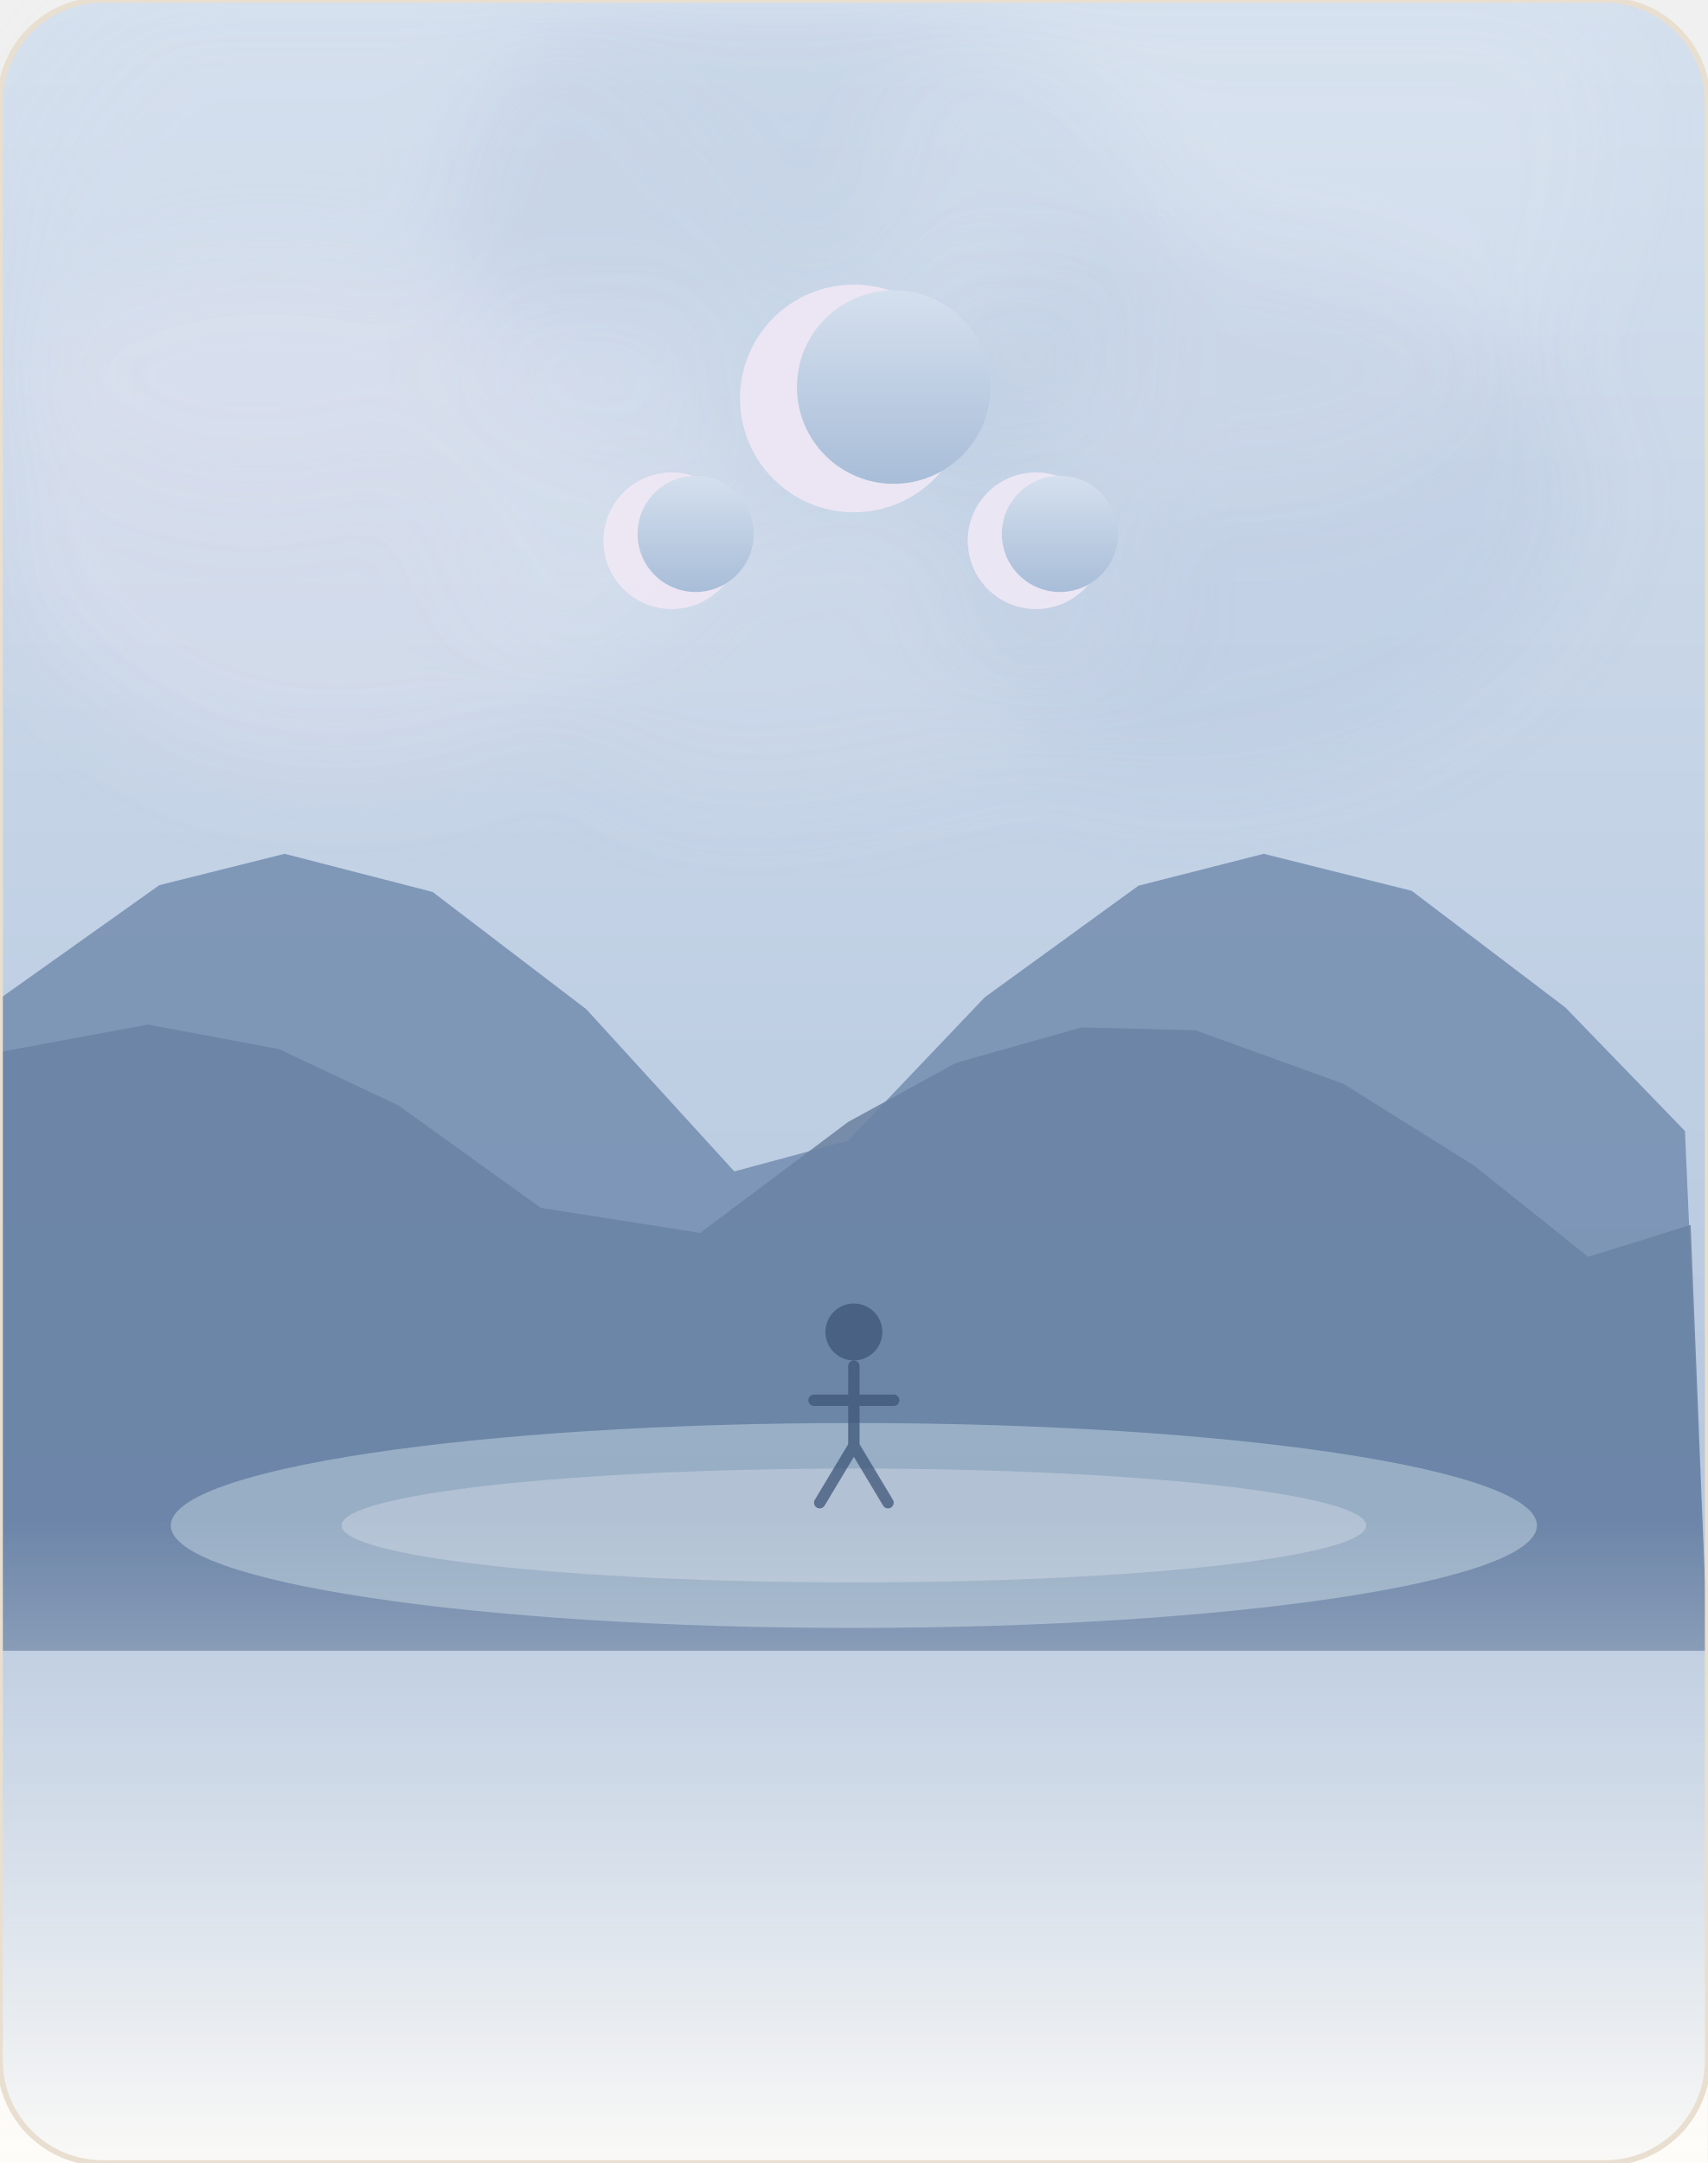
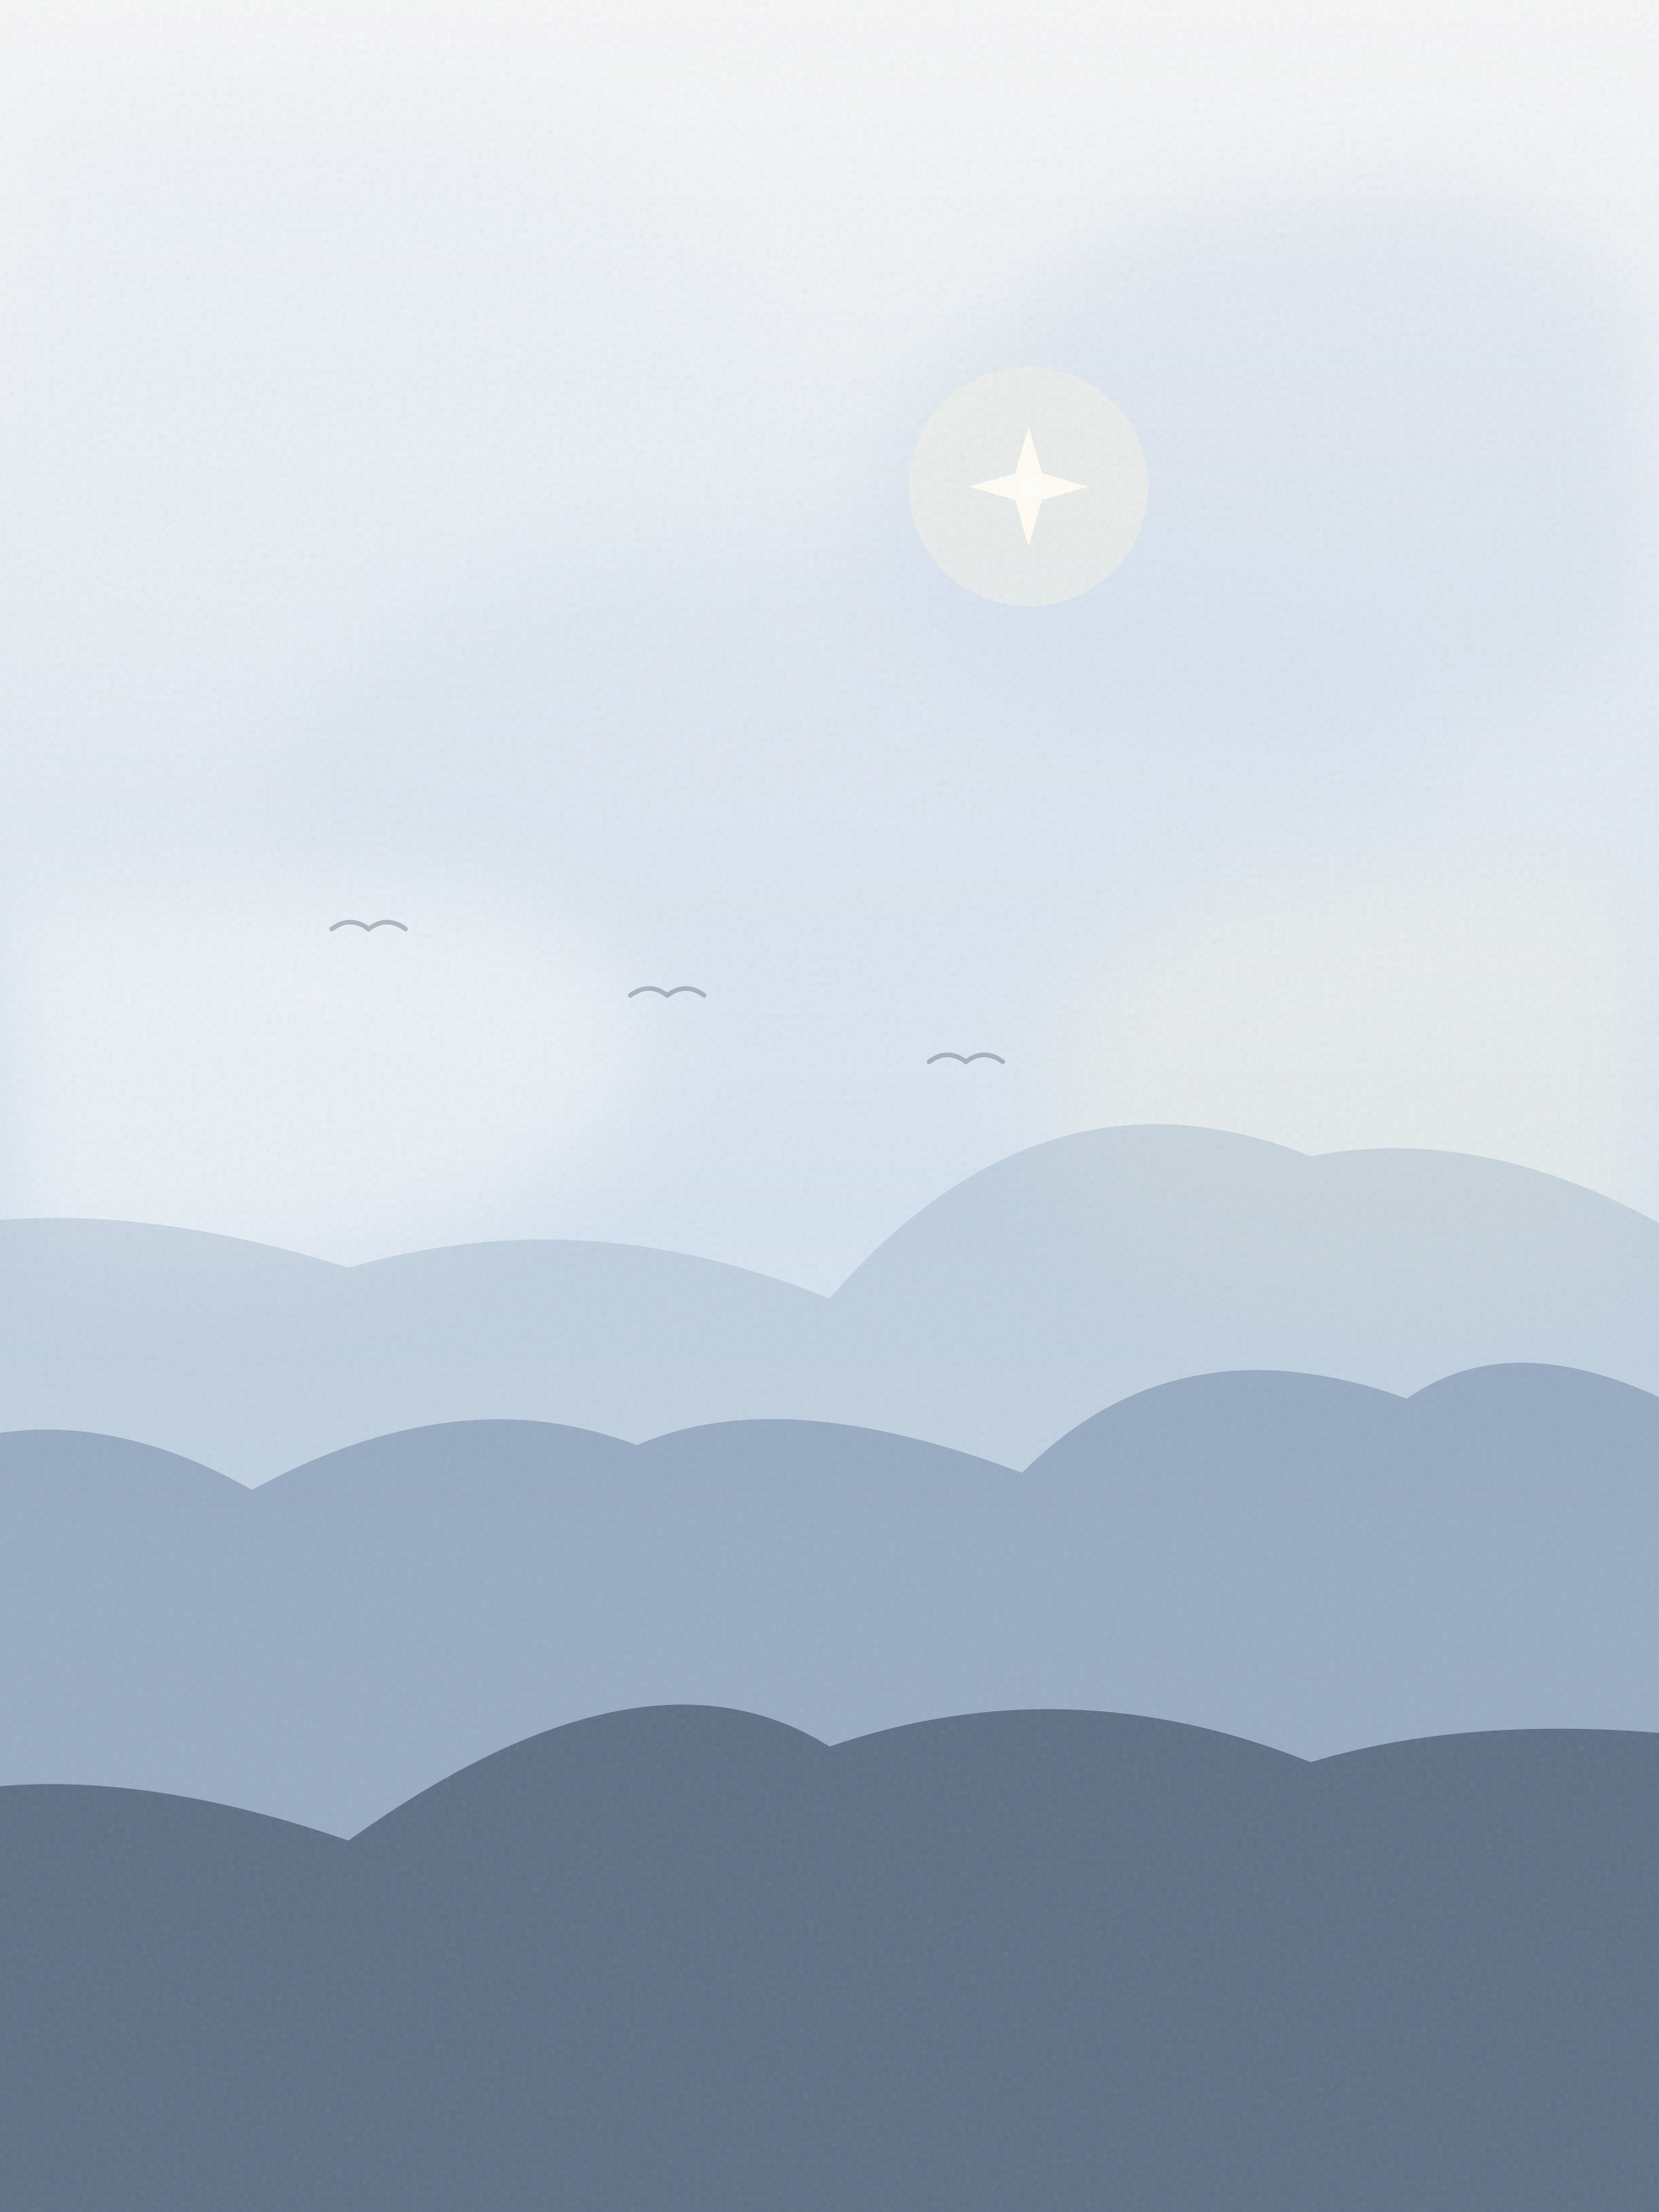
- <svg xmlns="http://www.w3.org/2000/svg" viewBox="0 0 300 380" width="300" height="380">
+ <svg xmlns="http://www.w3.org/2000/svg" viewBox="0 0 360 480" width="360" height="480">
  <defs>
-     <linearGradient id="skygrad" x1="0" y1="0" x2="0" y2="1">
-       <stop offset="0%" stop-color="#d5e0ee" />
-       <stop offset="100%" stop-color="#a8bdd8" />
+     <linearGradient id="g7sky" x1="0" y1="0" x2="0" y2="1">
+       <stop offset="0%" stop-color="#f6f7f8" />
+       <stop offset="55%" stop-color="#d5e2ef" />
+       <stop offset="100%" stop-color="#e6eef6" />
    </linearGradient>
-     <linearGradient id="paper" x1="0" y1="0" x2="0" y2="1">
-       <stop offset="0%" stop-color="#fffdf9" stop-opacity="0" />
-       <stop offset="70%" stop-color="#fffdf9" stop-opacity="0" />
-       <stop offset="100%" stop-color="#fffdf9" stop-opacity="0.95" />
-     </linearGradient>
-     <filter id="soft">
-       <feGaussianBlur stdDeviation="8" />
+     <filter id="g7soft" x="-30%" y="-30%" width="160%" height="160%">
+       <feGaussianBlur stdDeviation="10" />
+     </filter>
+     <filter id="g7grain" x="0" y="0" width="100%" height="100%">
+       <feTurbulence type="fractalNoise" baseFrequency="0.85" numOctaves="2" seed="7" />
+       <feColorMatrix type="saturate" values="0" />
+       <feComponentTransfer>
+         <feFuncA type="linear" slope="0.18" />
+       </feComponentTransfer>
    </filter>
  </defs>
-   <rect width="300" height="380" rx="18" fill="url(#skygrad)" />
-   <g filter="url(#soft)" opacity="0.9">
-     <path d="M 132.6 40.0 Q 132.6 40.0 126.6 55.8 Q 120.7 71.5 99.3 75.3 Q 77.8 79.1 57.7 84.3 Q 37.5 89.4 19.5 79.9 Q 1.4 70.4 -0.2 55.2 Q -1.7 40.0 5.5 27.8 Q 12.8 15.5 25.0 2.8 Q 37.3 -10.0 60.2 -10.5 Q 83.2 -11.1 97.0 1.3 Q 110.8 13.6 121.7 26.8 Z" fill="#d5e0ee" opacity="0.282" />
-     <path d="M 207.6 40.0 Q 207.6 40.0 200.9 54.1 Q 194.2 68.1 178.9 80.0 Q 163.6 91.9 140.0 91.9 Q 116.4 91.9 101.9 79.6 Q 87.4 67.3 82.1 53.6 Q 76.7 40.0 81.6 26.1 Q 86.5 12.2 101.6 0.4 Q 116.6 -11.3 138.1 -7.1 Q 159.5 -2.8 175.3 5.3 Q 191.2 13.4 199.4 26.7 Z" fill="#a8bdd8" opacity="0.292" />
-     <path d="M 278.5 40.0 Q 278.5 40.0 272.6 52.1 Q 266.6 64.2 253.7 75.0 Q 240.8 85.7 219.5 86.8 Q 198.2 87.9 183.7 77.1 Q 169.2 66.4 161.0 53.2 Q 152.8 40.0 155.6 24.0 Q 158.3 8.0 179.0 1.6 Q 199.7 -4.7 221.3 -7.5 Q 242.9 -10.4 262.5 -1.3 Q 282.1 7.8 280.3 23.9 Z" fill="#e6ecf4" opacity="0.221" />
-     <path d="M 133.0 90.0 Q 133.0 90.0 121.0 102.7 Q 108.9 115.4 94.7 125.2 Q 80.5 135.0 59.9 135.2 Q 39.3 135.5 24.6 125.7 Q 10.0 115.9 1.5 103.0 Q -7.0 90.0 -3.2 74.6 Q 0.5 59.1 19.7 51.4 Q 39.0 43.7 58.5 47.0 Q 78.1 50.2 100.1 54.0 Q 122.0 57.8 127.5 73.9 Z" fill="#f0e8f5" opacity="0.282" />
-     <path d="M 199.4 90.0 Q 199.4 90.0 200.3 105.9 Q 201.3 121.8 181.0 128.7 Q 160.8 135.6 138.6 138.7 Q 116.5 141.7 103.8 128.5 Q 91.2 115.3 83.3 102.7 Q 75.4 90.0 79.8 75.5 Q 84.2 61.0 103.1 55.8 Q 122.1 50.5 142.1 46.0 Q 162.1 41.4 180.9 50.2 Q 199.6 59.1 199.5 74.5 Z" fill="#d5e0ee" opacity="0.281" />
-     <path d="M 279.5 90.0 Q 279.5 90.0 273.2 102.2 Q 267.0 114.4 253.1 123.2 Q 239.1 132.1 218.5 135.3 Q 197.9 138.5 182.2 128.2 Q 166.4 117.8 164.3 103.9 Q 162.2 90.0 161.2 74.5 Q 160.1 58.9 178.8 49.8 Q 197.6 40.7 218.6 43.7 Q 239.7 46.7 255.7 55.0 Q 271.6 63.2 275.6 76.6 Z" fill="#a8bdd8" opacity="0.238" />
+   <rect width="360" height="480" fill="url(#g7sky)" />
+   <g filter="url(#g7soft)">
+     <path d="M 103.5 18.4 Q 66.9 5.4 103.5 18.4 Q 140.2 31.4 161.8 58.9 Q 183.4 86.4 168.6 109.0 Q 153.7 131.7 110.3 141.5 Q 66.9 151.3 30.0 145.3 Q -6.9 139.2 -38.4 112.8 Q -69.9 86.4 -40.4 58.0 Q -11.0 29.6 28.0 17.5 Z" fill="#e6eef6" opacity="0.49" />
+     <path d="M 315.0 39.4 Q 283.0 26.9 315.0 39.4 Q 346.9 52.0 364.9 78.8 Q 382.8 105.6 365.9 127.7 Q 348.9 149.8 316.0 157.5 Q 283.0 165.1 243.7 160.3 Q 204.4 155.5 192.2 130.5 Q 180.0 105.6 199.3 85.6 Q 218.7 65.6 250.8 46.2 Z" fill="#c5d4e6" opacity="0.33" />
+     <path d="M 237.7 116.3 Q 185.2 109.5 237.7 116.3 Q 290.2 123.2 304.5 143.2 Q 318.8 163.2 306.6 181.7 Q 294.3 200.2 239.8 210.7 Q 185.2 221.3 127.4 214.3 Q 69.6 207.3 60.9 185.2 Q 52.2 163.2 74.8 143.4 Q 97.4 123.7 141.3 116.6 Z" fill="#d5e2ef" opacity="0.45" />
+     <path d="M 81.8 191.8 Q 44.0 190.4 81.8 191.8 Q 119.6 193.2 133.5 211.8 Q 147.4 230.4 129.0 248.6 Q 110.5 266.7 77.2 273.3 Q 44.0 279.8 8.9 274.1 Q -26.2 268.5 -49.6 249.4 Q -73.0 230.4 -52.2 216.1 Q -31.5 201.8 6.2 196.1 Z" fill="#fff" opacity="0.43" />
+     <path d="M 340.8 188.3 Q 310.2 175.7 340.8 188.3 Q 371.3 200.9 390.4 220.5 Q 409.5 240.0 392.5 257.9 Q 375.5 275.9 342.9 282.2 Q 310.2 288.5 273.9 281.9 Q 237.7 275.3 231.4 257.6 Q 225.1 240.0 230.2 222.7 Q 235.2 205.4 272.7 190.6 Z" fill="#f7f4e4" opacity="0.38" />
  </g>
-   <path d="M 0,290 L 0,184.8 L 26,180.0 L 49,184.3 L 70,194.2 L 95,212.2 L 123,216.6 L 149,197.1 L 168,186.7 L 190,180.5 L 210,181.0 L 236,190.4 L 259,204.8 L 279,220.8 L 297,215.2 L 300,290 Z" fill="#3d5678" opacity="0.55" />
-   <path d="M 0,290 L 0,175.4 L 28,155.5 L 50,150.0 L 76,156.7 L 103,177.3 L 129,205.8 L 149,200.4 L 173,175.2 L 200,155.6 L 222,150.0 L 248,156.5 L 275,177.0 L 296,198.7 L 300,290 Z" fill="#6a84a8" opacity="0.75" />
-   <ellipse cx="150" cy="268" rx="120" ry="18" fill="#cfe0e8" opacity="0.45" />
-   <ellipse cx="150" cy="268" rx="90" ry="10" fill="#ffffff" opacity="0.25" />
+   <circle cx="223.2" cy="105.6" r="26.0" fill="#f7f4e4" opacity="0.45" />
+   <polygon points="223.2,92.6 226.1,102.7 236.2,105.6 226.1,108.5 223.2,118.6 220.3,108.5 210.2,105.6 220.3,102.7" fill="#fffdf4" />
+   <circle cx="223.2" cy="105.6" r="2.2" fill="#fff" opacity="0.9" />
  <g>
-     <circle cx="150" cy="70" r="20" fill="#f0e8f5" opacity="0.9" />
-     <circle cx="157.0" cy="68.0" r="17.0" fill="url(#skygrad)" opacity="1" />
-     <circle cx="118" cy="95" r="12" fill="#f0e8f5" opacity="0.9" />
-     <circle cx="122.2" cy="93.8" r="10.2" fill="url(#skygrad)" opacity="1" />
-     <circle cx="182" cy="95" r="12" fill="#f0e8f5" opacity="0.9" />
-     <circle cx="186.2" cy="93.8" r="10.2" fill="url(#skygrad)" opacity="1" />
+     <path d="M -28.8 484.0 L -28.8 270.0 Q 17.0 256.4 75.6 275.1 Q 127.4 260.1 180.0 281.8 Q 226.5 227.7 284.4 250.9 Q 334.7 241.2 388.8 285.2 L 388.8 484.0 Z" fill="#9aafc4" opacity="0.38" />
+     <path d="M -28.8 484.0 L -28.8 321.4 Q 10.5 298.1 54.7 323.3 Q 99.7 298.7 138.2 313.6 Q 169.6 299.8 221.8 319.6 Q 255.4 285.5 305.3 303.5 Q 336.3 281.7 388.8 320.8 L 388.8 484.0 Z" fill="#6d86a3" opacity="0.5" />
+     <path d="M -28.8 484.0 L -28.8 393.8 Q 14.3 378.1 75.6 399.4 Q 139.6 353.5 180.0 379.0 Q 231.8 361.2 284.4 382.4 Q 327.1 369.4 388.8 379.6 L 388.8 484.0 Z" fill="#46596e" opacity="0.72" />
  </g>
-   <circle cx="150" cy="234" r="5" fill="#3d5678" opacity="0.75" />
-   <path d="M 150 240 L 150 254 M 143 246 L 157 246 M 150 254 L 144 264 M 150 254 L 156 264" stroke="#3d5678" stroke-width="2" stroke-linecap="round" opacity="0.75" fill="none" />
-   <rect width="300" height="380" fill="url(#paper)" />
-   <rect width="300" height="380" rx="18" fill="none" stroke="#e8dfd0" stroke-width="1" />
+   <path d="M 72.0 201.6 q 4 -3 8 0 q 4 -3 8 0" fill="none" stroke="#3d4d60" stroke-width="1" opacity="0.35" stroke-linecap="round" />
+   <path d="M 136.8 216.0 q 4 -3 8 0 q 4 -3 8 0" fill="none" stroke="#3d4d60" stroke-width="1" opacity="0.35" stroke-linecap="round" />
+   <path d="M 201.6 230.4 q 4 -3 8 0 q 4 -3 8 0" fill="none" stroke="#3d4d60" stroke-width="1" opacity="0.35" stroke-linecap="round" />
+   <rect width="360" height="480" filter="url(#g7grain)" opacity="0.55" />
</svg>
